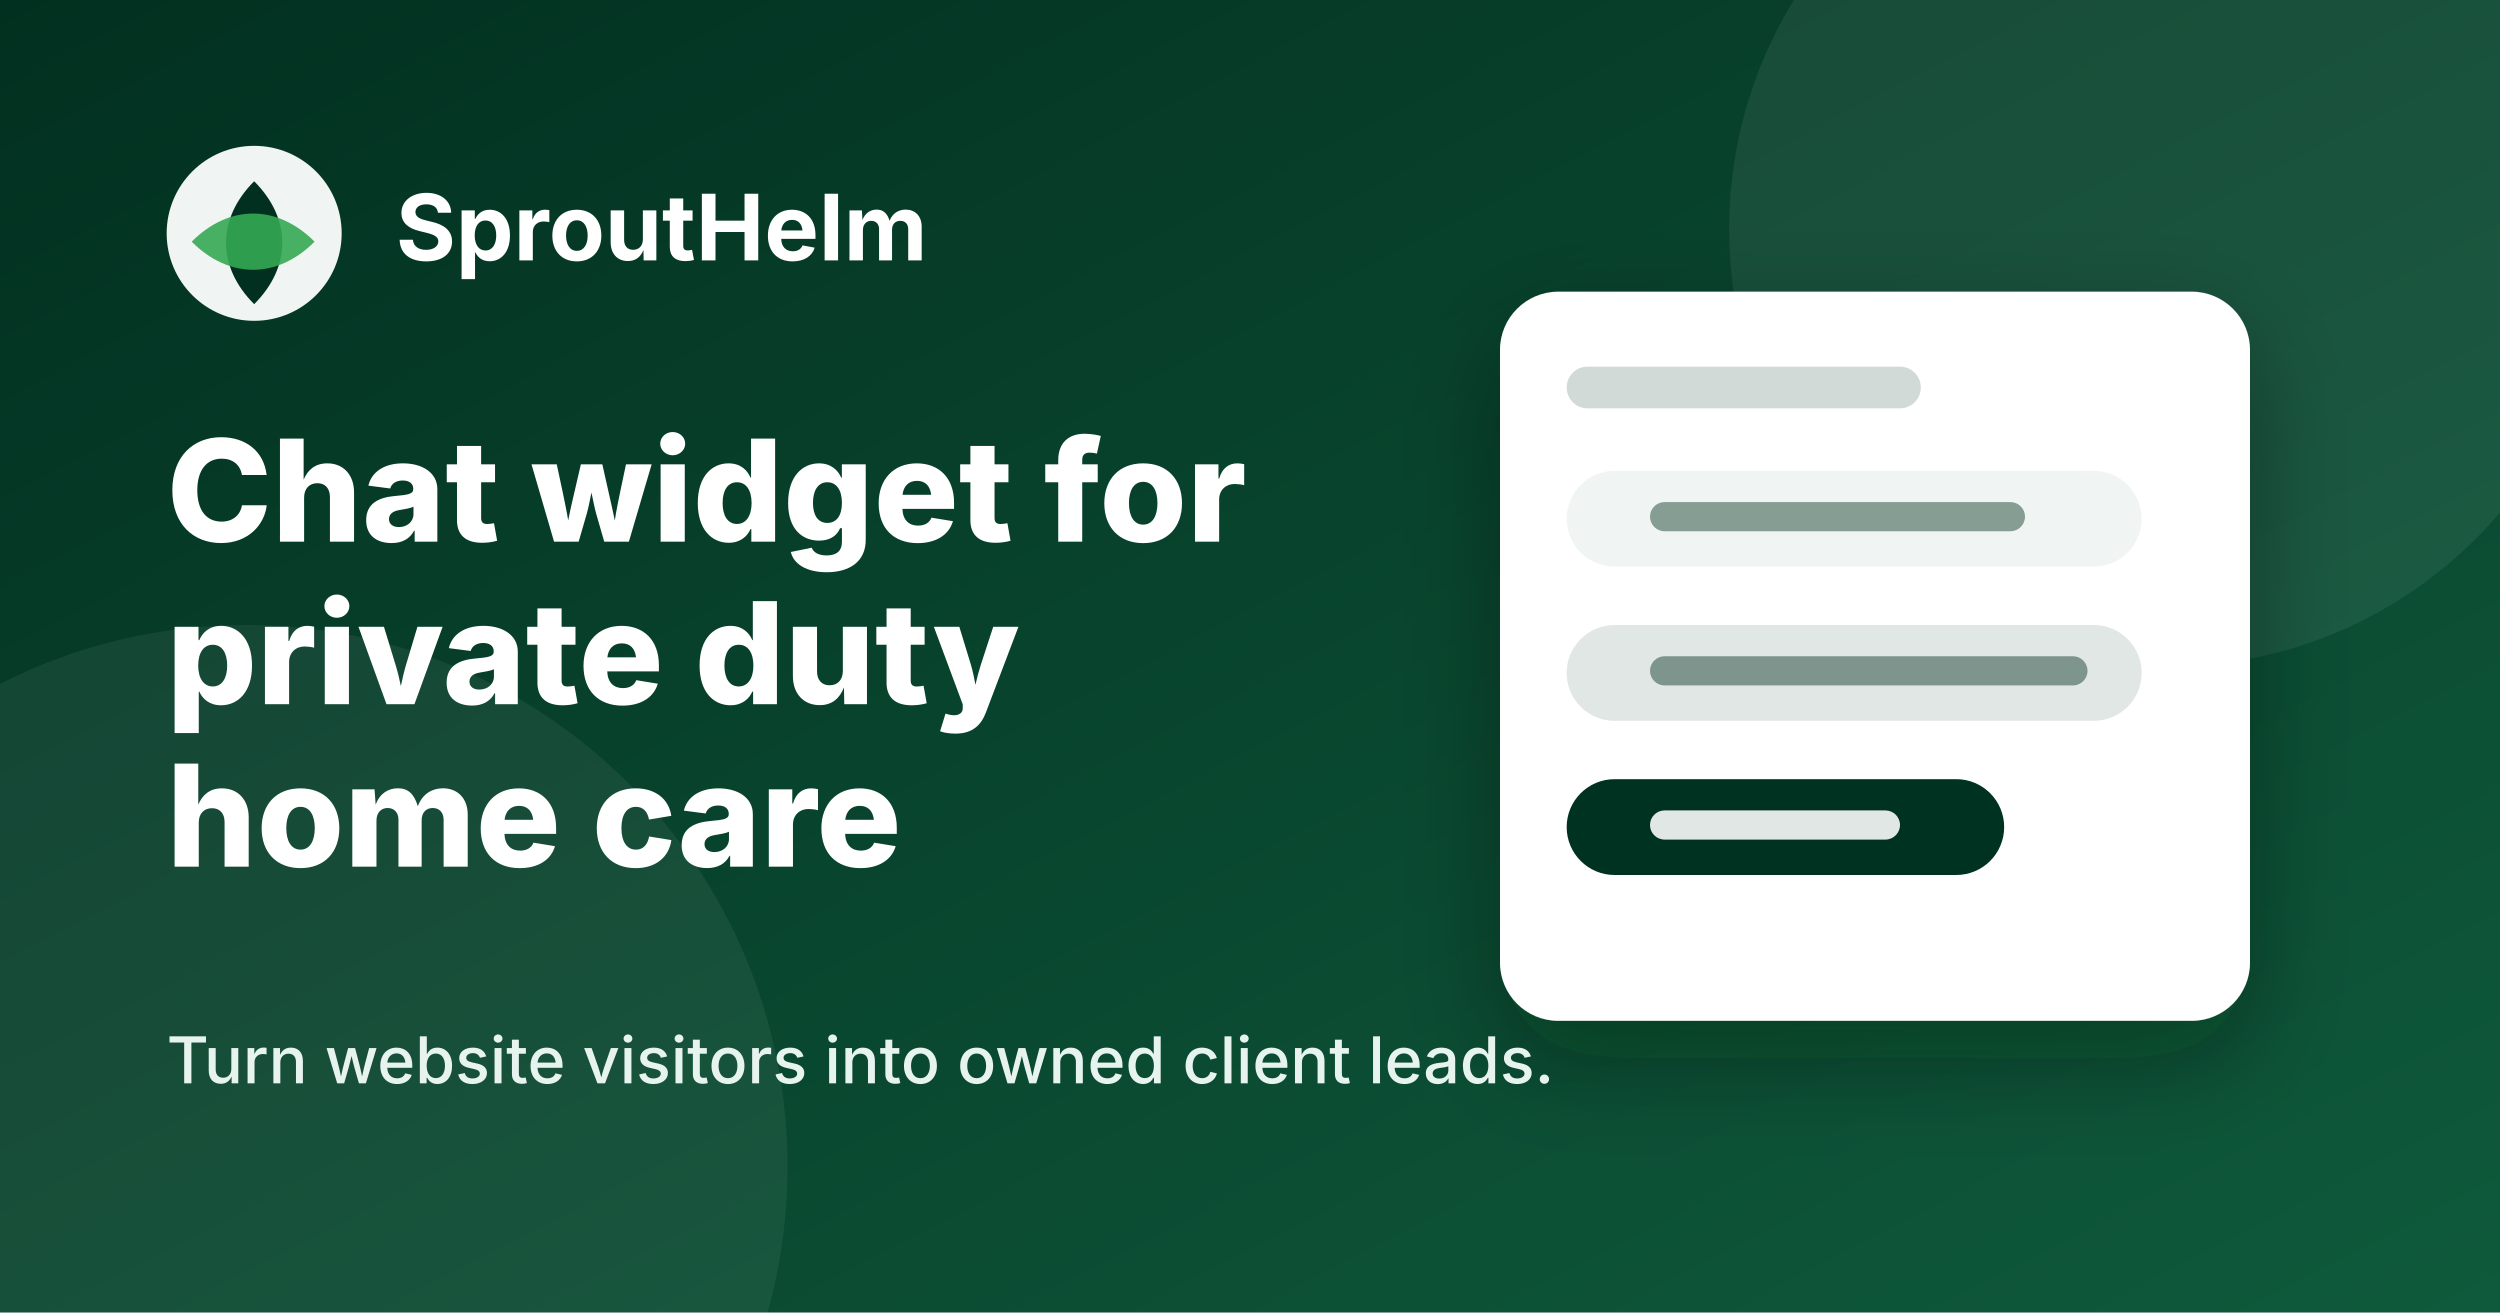
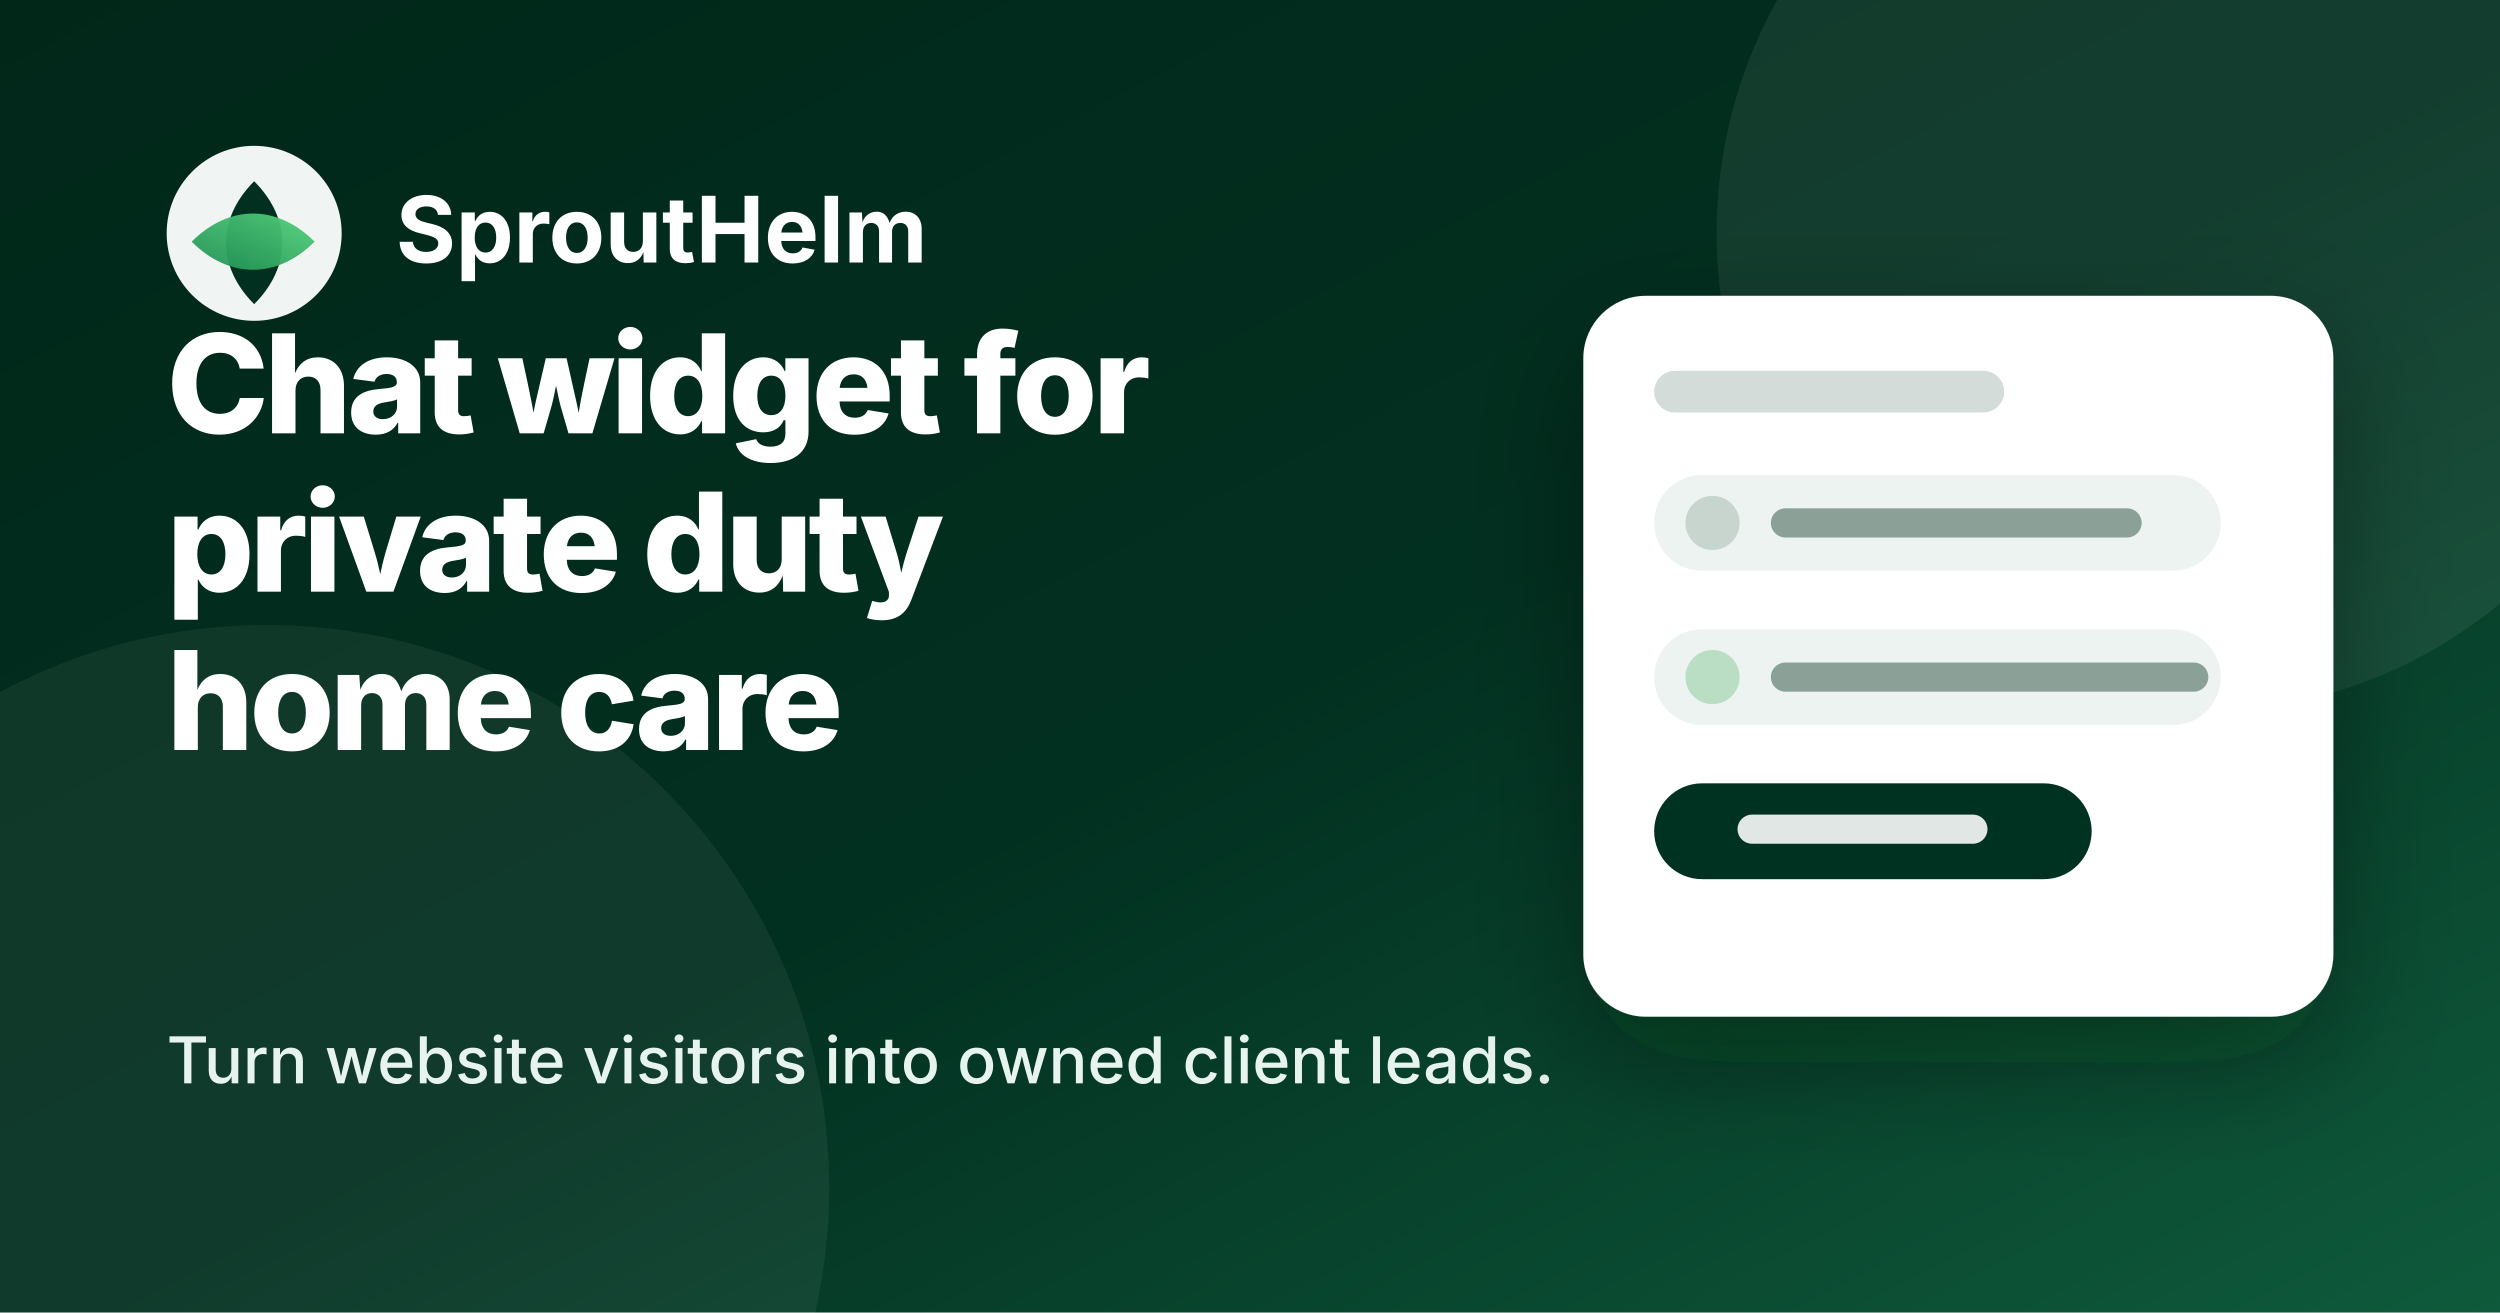
<svg xmlns="http://www.w3.org/2000/svg" width="1200" height="630" viewBox="0 0 1200 630">
  <defs>
    <linearGradient id="bg" x1="0" y1="0" x2="1" y2="1">
-       <stop offset="0" stop-color="#023020" />
+       <stop offset="0" stop-color="#012719" />
+       <stop offset="0.52" stop-color="#023020" />
      <stop offset="1" stop-color="#0f5a3c" />
    </linearGradient>
+     <linearGradient id="leaf" x1="0" y1="0" x2="1" y2="1">
+       <stop offset="0" stop-color="#54d17b" />
+       <stop offset="1" stop-color="#1f8f54" />
+     </linearGradient>
    <filter id="shadow" x="-20%" y="-20%" width="140%" height="140%">
-       <feDropShadow dx="0" dy="18" stdDeviation="24" flood-color="#001a10" flood-opacity="0.35" />
+       <feDropShadow dx="0" dy="22" stdDeviation="28" flood-color="#001a10" flood-opacity="0.38" />
    </filter>
  </defs>
  <rect width="1200" height="630" fill="url(#bg)" />
-   <circle cx="1040" cy="110" r="210" fill="#ffffff" opacity="0.07" />
-   <circle cx="118" cy="560" r="260" fill="#ffffff" opacity="0.06" />
+   <circle cx="1054" cy="112" r="230" fill="#ffffff" opacity="0.07" />
+   <circle cx="128" cy="570" r="270" fill="#ffffff" opacity="0.055" />
+   <path d="M0 0H1200V630H0Z" fill="none" />
  <g transform="translate(80 70)">
-     <g transform="translate(0 0)">
-       <circle cx="42" cy="42" r="42" fill="#f0f5f3" />
-       <path d="M42 17c18 18 18 41 0 59C24 58 24 35 42 17Z" fill="#023020" />
-       <path d="M42 17c-18 18-18 41 0 59 18-18 18-41 0-59Z" fill="#34a853" opacity="0.9" transform="rotate(90 42 46)" />
-     </g>
-     <text x="110" y="55" font-family="Inter, Arial, sans-serif" font-size="44" font-weight="700" fill="#ffffff">SproutHelm</text>
+     <circle cx="42" cy="42" r="42" fill="#f0f5f3" />
+     <path d="M42 17c18 18 18 41 0 59C24 58 24 35 42 17Z" fill="#023020" />
+     <path d="M42 17c-18 18-18 41 0 59 18-18 18-41 0-59Z" fill="url(#leaf)" opacity="0.95" transform="rotate(90 42 46)" />
+     <text x="110" y="56" font-family="Inter, Arial, Helvetica, sans-serif" font-size="44" font-weight="700" fill="#ffffff">SproutHelm</text>
  </g>
-   <g filter="url(#shadow)">
-     <rect x="720" y="140" width="360" height="350" rx="28" fill="#ffffff" />
-     <rect x="752" y="176" width="170" height="20" rx="10" fill="#023020" opacity="0.18" />
-     <rect x="752" y="226" width="276" height="46" rx="23" fill="#f0f5f3" />
-     <rect x="792" y="241" width="180" height="14" rx="7" fill="#023020" opacity="0.45" />
-     <rect x="752" y="300" width="276" height="46" rx="23" fill="#023020" opacity="0.12" />
-     <rect x="792" y="315" width="210" height="14" rx="7" fill="#023020" opacity="0.45" />
-     <rect x="752" y="374" width="210" height="46" rx="23" fill="#023020" />
-     <rect x="792" y="389" width="120" height="14" rx="7" fill="#ffffff" opacity="0.88" />
+   <g transform="translate(80 208)" font-family="Inter, Arial, Helvetica, sans-serif" fill="#ffffff">
+     <text x="0" y="0" font-size="66" font-weight="800" letter-spacing="-2.2">Chat widget for</text>
+     <text x="0" y="76" font-size="66" font-weight="800" letter-spacing="-2.2">private duty</text>
+     <text x="0" y="152" font-size="66" font-weight="800" letter-spacing="-2.2">home care</text>
  </g>
-   <text x="80" y="260" font-family="Inter, Arial, sans-serif" font-size="68" font-weight="800" line-height="1.05" fill="#ffffff">
-     <tspan x="80" dy="0">Chat widget for</tspan>
-     <tspan x="80" dy="78">private duty</tspan>
-     <tspan x="80" dy="78">home care</tspan>
-   </text>
-   <text x="80" y="520" font-family="Inter, Arial, sans-serif" font-size="31" font-weight="500" fill="#e7f3ee">
+   <text x="80" y="520" font-family="Inter, Arial, Helvetica, sans-serif" font-size="31" font-weight="500" fill="#e7f3ee">
    Turn website visitors into owned client leads.
  </text>
+   <g filter="url(#shadow)">
+     <rect x="760" y="142" width="360" height="346" rx="30" fill="#ffffff" />
+     <rect x="794" y="178" width="168" height="20" rx="10" fill="#023020" opacity="0.17" />
+     <rect x="794" y="228" width="272" height="46" rx="23" fill="#edf3f0" />
+     <circle cx="822" cy="251" r="13" fill="#023020" opacity="0.16" />
+     <rect x="850" y="244" width="178" height="14" rx="7" fill="#023020" opacity="0.42" />
+     <rect x="794" y="302" width="272" height="46" rx="23" fill="#edf3f0" />
+     <circle cx="822" cy="325" r="13" fill="#34a853" opacity="0.28" />
+     <rect x="850" y="318" width="210" height="14" rx="7" fill="#023020" opacity="0.42" />
+     <rect x="794" y="376" width="210" height="46" rx="23" fill="#023020" />
+     <rect x="834" y="391" width="120" height="14" rx="7" fill="#ffffff" opacity="0.88" />
+   </g>
</svg>
